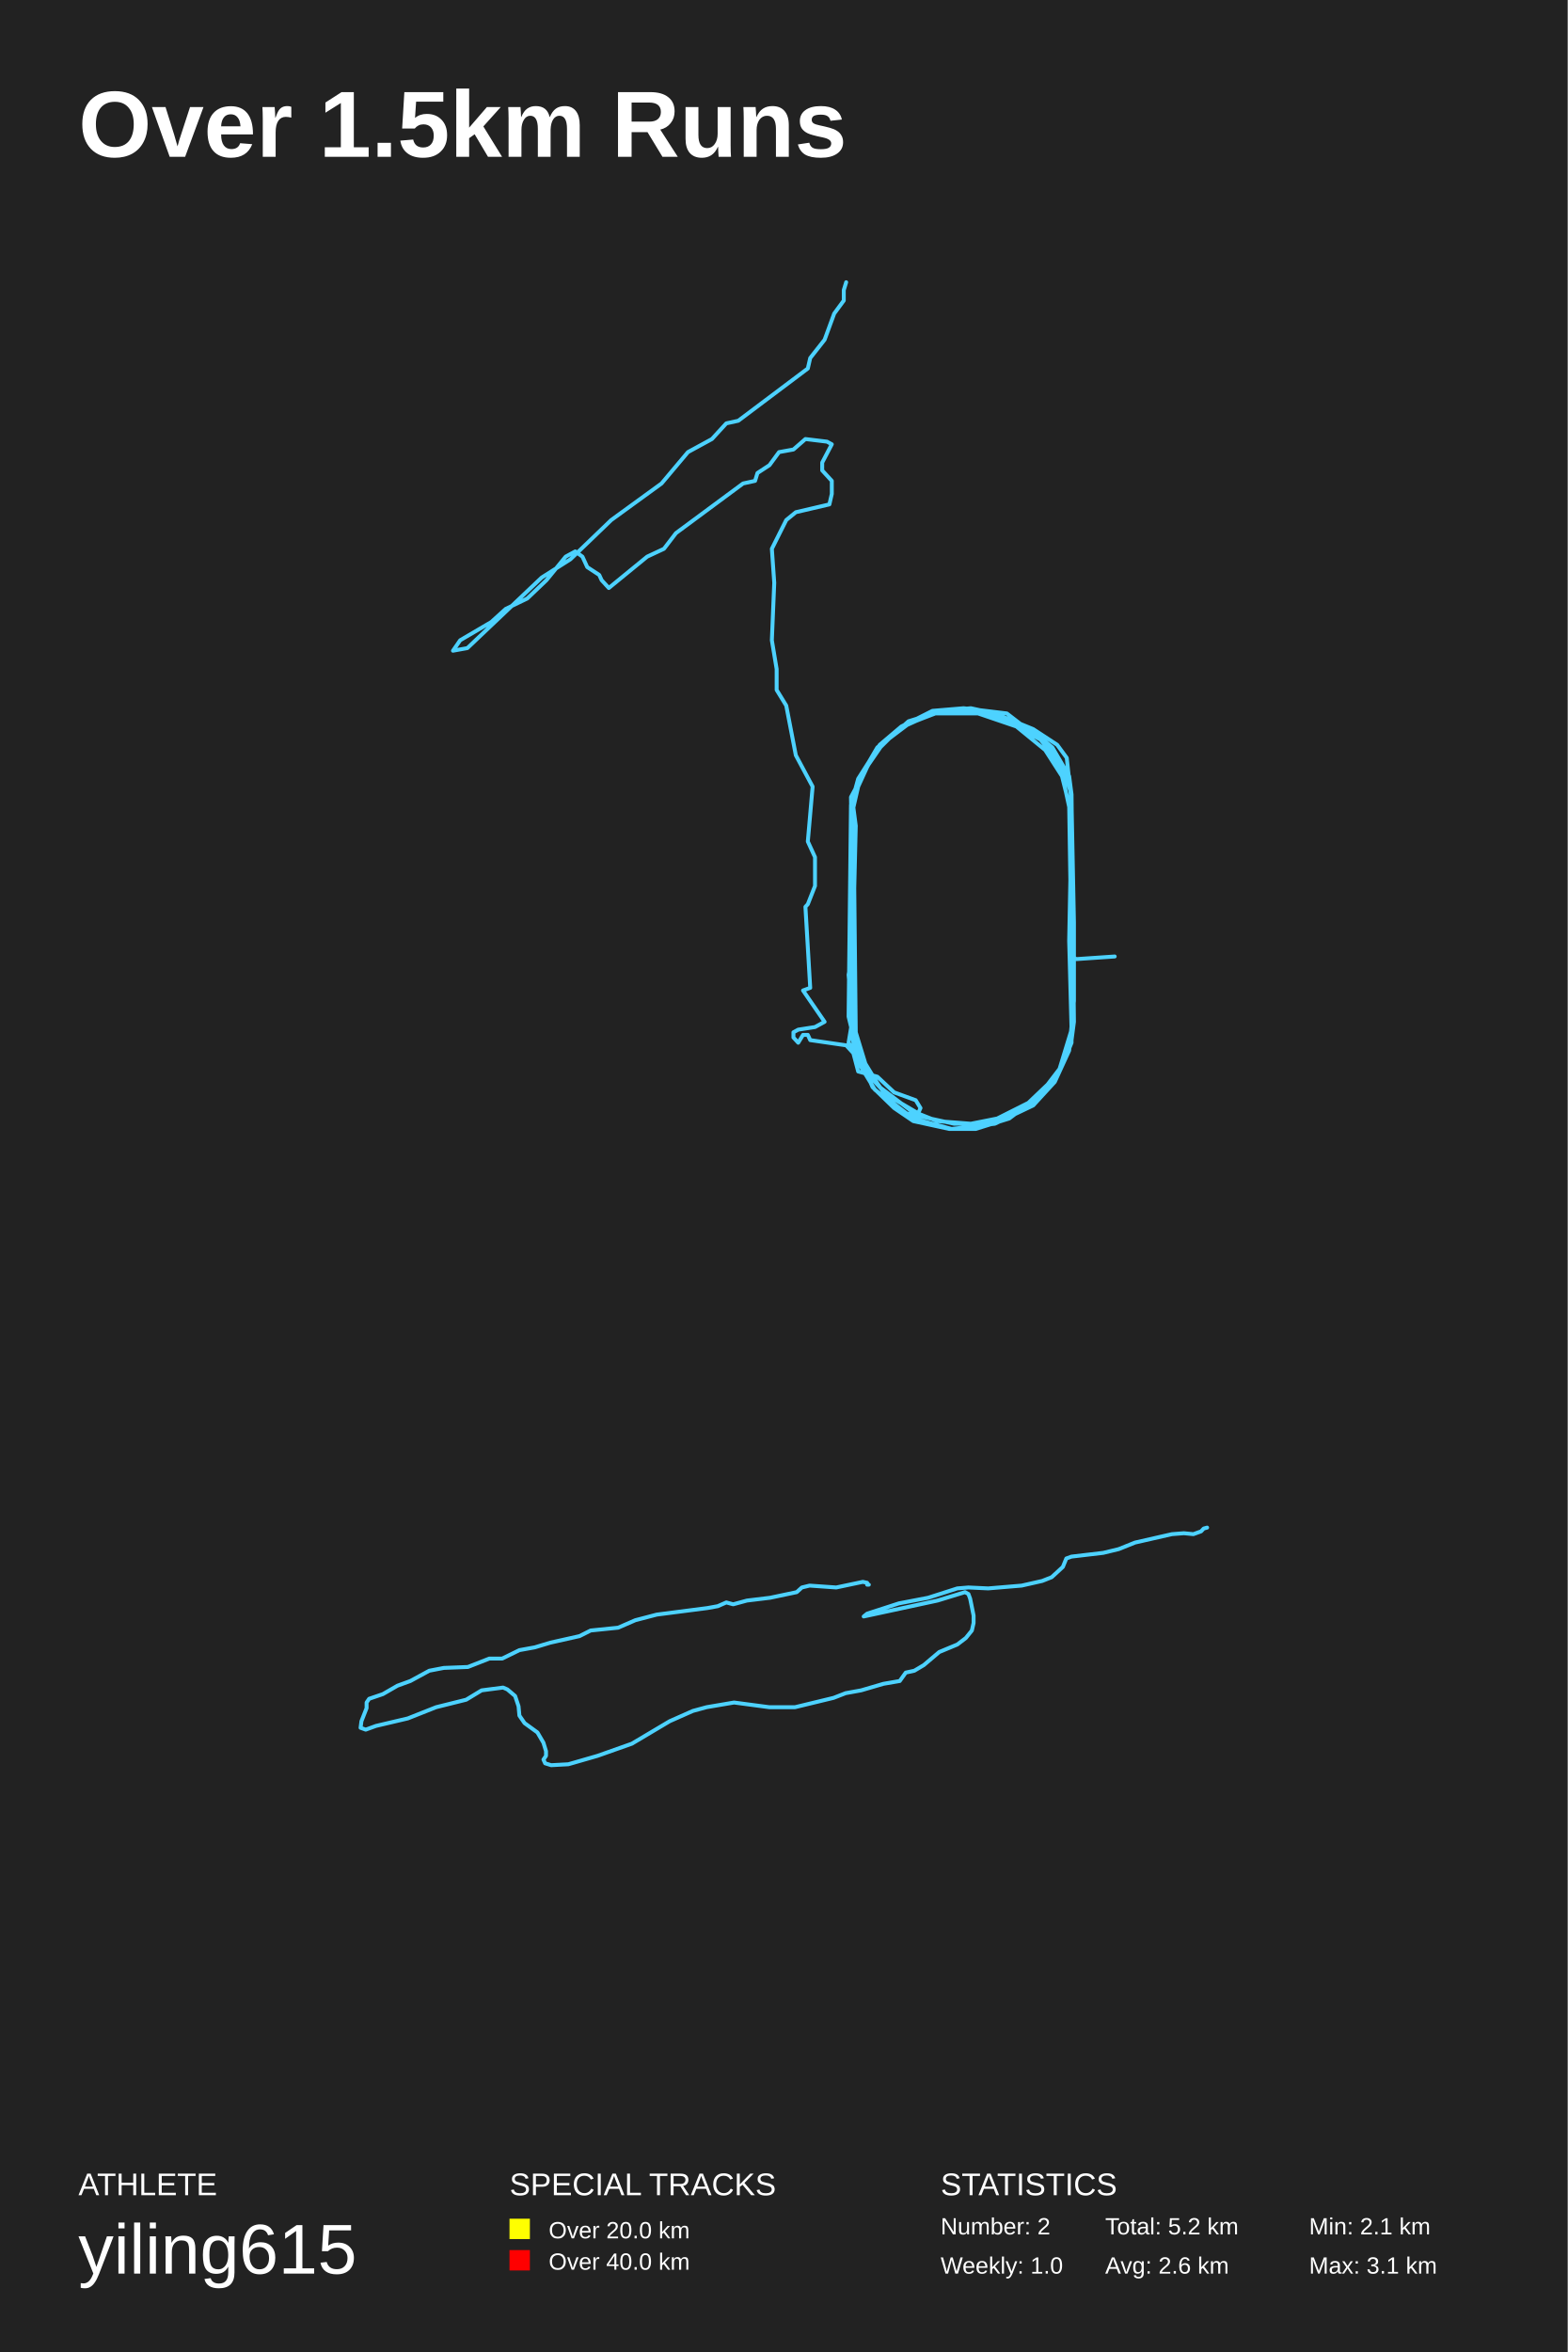
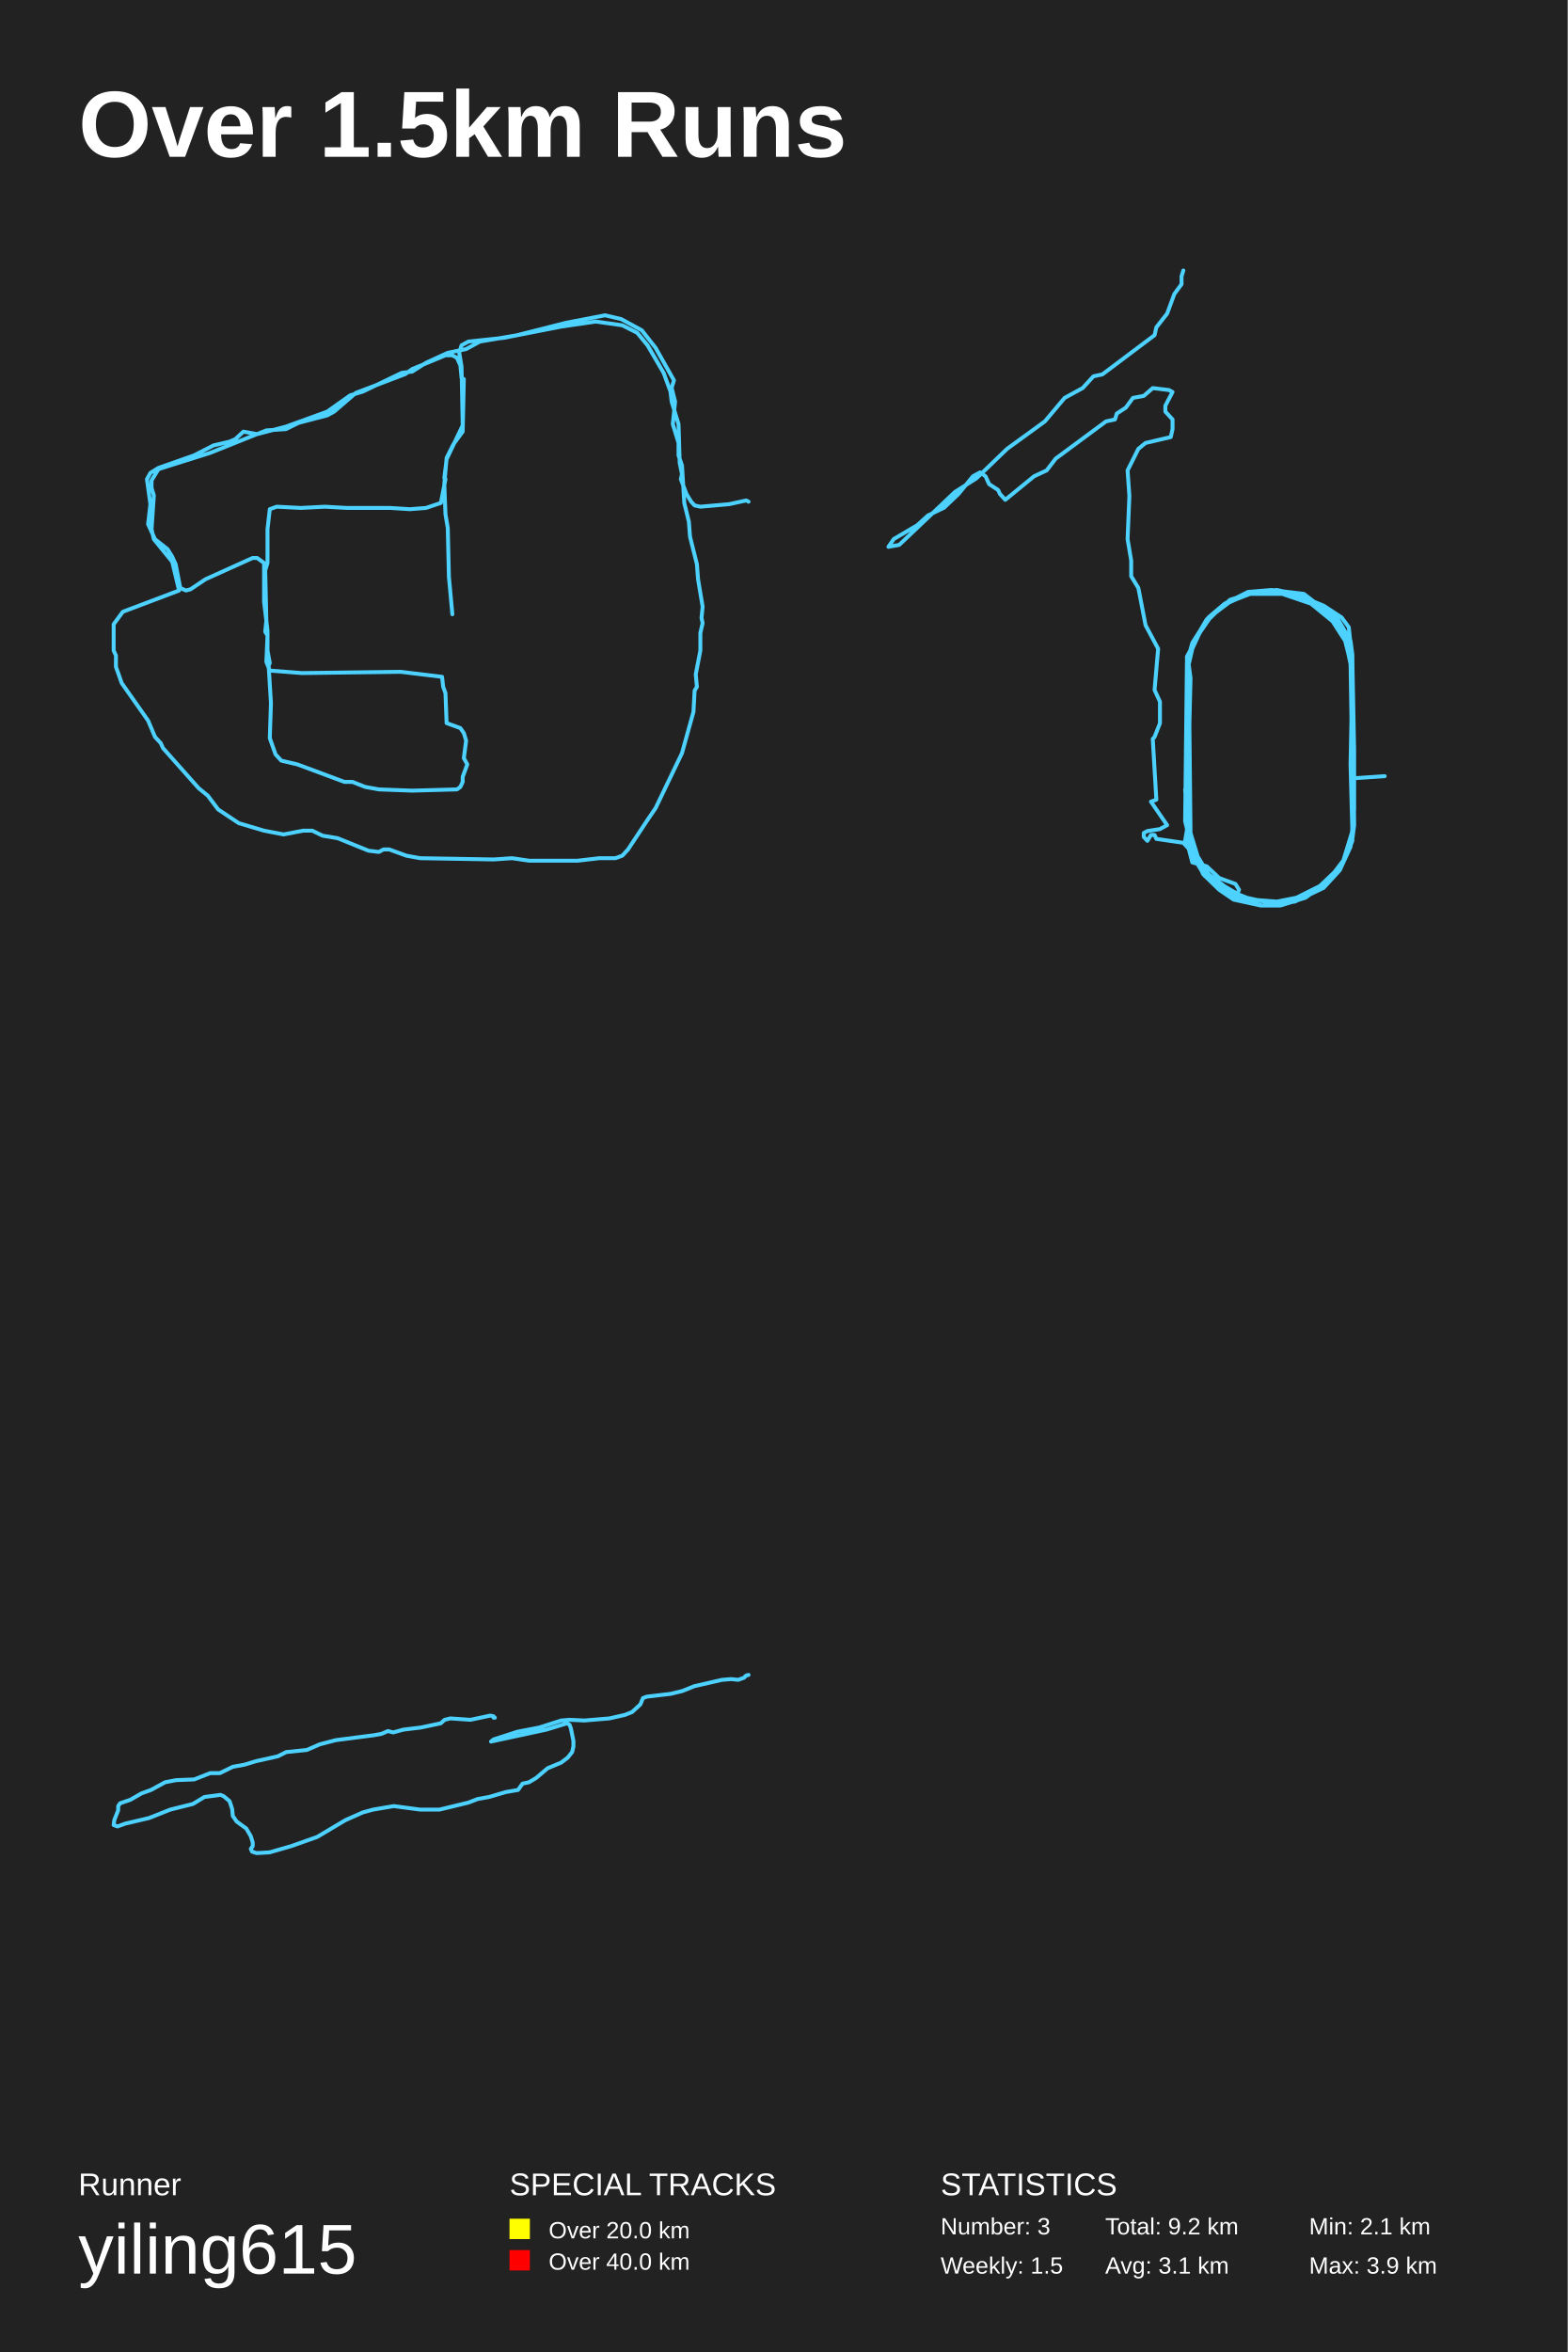
<svg xmlns="http://www.w3.org/2000/svg" baseProfile="full" height="300mm" version="1.1" viewBox="0,0,200,300" width="200mm">
  <defs />
  <rect fill="#222222" height="300" width="200" x="0" y="0" />
  <text fill="#FFFFFF" style="font-size:12px; font-family:Arial; font-weight:bold;" x="10" y="20">Over 1.5km Runs</text>
-   <text fill="#FFFFFF" style="font-size:4px; font-family:Arial" x="10" y="280">ATHLETE</text>
+   <text fill="#FFFFFF" style="font-size:4px; font-family:Arial" x="10" y="280">Runner</text>
  <text fill="#FFFFFF" style="font-size:9px; font-family:Arial" x="10" y="290">yiling615</text>
  <text fill="#FFFFFF" style="font-size:4px; font-family:Arial" x="65" y="280">SPECIAL TRACKS</text>
  <rect fill="yellow" height="2.6" width="2.6" x="65" y="283" />
  <text fill="#FFFFFF" style="font-size:3px; font-family:Arial" x="70" y="285.5">Over 20.0 km</text>
  <rect fill="red" height="2.6" width="2.6" x="65" y="287" />
  <text fill="#FFFFFF" style="font-size:3px; font-family:Arial" x="70" y="289.5">Over 40.0 km</text>
  <text fill="#FFFFFF" style="font-size:4px; font-family:Arial" x="120" y="280">STATISTICS</text>
-   <text fill="#FFFFFF" style="font-size:3px; font-family:Arial" x="120" y="285">Number: 2</text>
-   <text fill="#FFFFFF" style="font-size:3px; font-family:Arial" x="120" y="290">Weekly: 1.0</text>
-   <text fill="#FFFFFF" style="font-size:3px; font-family:Arial" x="141" y="285">Total: 5.2 km</text>
-   <text fill="#FFFFFF" style="font-size:3px; font-family:Arial" x="141" y="290">Avg: 2.6 km</text>
+   <text fill="#FFFFFF" style="font-size:3px; font-family:Arial" x="120" y="285">Number: 3</text>
+   <text fill="#FFFFFF" style="font-size:3px; font-family:Arial" x="120" y="290">Weekly: 1.5</text>
+   <text fill="#FFFFFF" style="font-size:3px; font-family:Arial" x="141" y="285">Total: 9.2 km</text>
+   <text fill="#FFFFFF" style="font-size:3px; font-family:Arial" x="141" y="290">Avg: 3.1 km</text>
  <text fill="#FFFFFF" style="font-size:3px; font-family:Arial" x="167" y="285">Min: 2.1 km</text>
-   <text fill="#FFFFFF" style="font-size:3px; font-family:Arial" x="167" y="290">Max: 3.1 km</text>
-   <polyline fill="none" points="142.211,122 137.317,122.334 136.705,122 136.399,102.667 135.482,99 133.34,95.667 129.67,92.667 124.776,91 119.27,91 115.906,92.334 111.929,95.334 109.788,99 108.87,102.334 109.176,131.667 110.4,135.667 112.235,138.667 116.211,141.667 119.576,143 123.858,143.333 127.223,142.667 131.199,140.667 133.646,138.333 135.176,136.333 136.705,131.333 136.399,120 136.705,104.334 135.482,98.667 133.646,95 128.446,91 122.941,90.334 118.964,90.667 114.988,92.667 112.235,95 109.482,99.334 108.565,102.667 108.259,129.667 109.788,136 111.623,139 115.6,142 121.717,143.333 125.082,143.333 129.364,142 132.729,139.667 135.482,136 136.705,133 136.705,101.334 136.399,99 134.258,95.334 131.811,93.334 126.917,91.334 123.552,90.667 118.964,91 115.294,92.667 111.929,95.334 109.482,100 108.565,104 108.87,129.333 108.259,133 113.459,140.333 116.517,142.667 121.411,144.0 126.917,143.333 131.811,141 134.564,138 136.399,134 137.011,127.667 137.011,117.667 136.705,102.334 136.093,96.667 134.87,95 131.811,93 126.917,91 123.858,90.334 120.188,90.667 115.906,92 112.541,95 110.706,97.667 109.482,100.334 108.87,103 109.176,105.334 108.565,130.667 108.87,133 111.317,138.667 114.07,141.333 116.517,143 121.105,144.0 124.47,144.0 128.752,142.667 132.729,139.667 135.176,136.667 136.705,132.667 137.011,130.333 136.705,101.334 135.482,97.667 132.729,94.334 126.611,91 124.164,90.667 120.188,90.667 114.988,92.667 111.623,96 108.565,101.667 108.87,121 108.259,124.334 108.87,131.333 109.788,134.667 111.012,137.333 113.153,139.667 117.129,142 117.435,141.333 116.823,140.333 114.07,139.333 111.929,137.333 109.482,136.667 108.87,134.333 107.953,133.333 103.365,132.667 103.059,132 102.447,132 101.835,133 101.224,132.333 101.224,131.667 101.835,131.333 103.976,131 105.2,130.333 102.447,126.334 103.365,126 102.753,115.667 103.059,115.334 103.976,113 103.976,109.334 103.059,107.334 103.671,100.334 101.529,96.334 100.306,90 99.082,88 99.082,85.334 98.471,81.667 98.776,74.334 98.471,70 100.306,66.334 101.529,65.334 105.812,64.334 106.118,63 106.118,61.334 104.894,60 104.894,59 106.118,56.667 105.506,56.334 102.753,56 101.224,57.334 99.388,57.667 98.165,59.334 96.635,60.334 96.329,61.334 94.8,61.667 86.236,68 84.706,70 82.565,71 77.671,75 76.753,74 76.448,73.334 74.918,72.334 74.306,71 73.389,70.334 72.165,71 69.718,74 67.271,76.334 64.518,77.667 62.683,79.334 58.707,81.667 57.789,83 59.624,82.667 69.107,73.667 72.777,71.334 77.977,66.334 84.4,61.667 87.765,57.667 90.824,56 92.659,54 94.188,53.667 103.059,47 103.365,45.667 105.2,43.333 106.423,40 107.647,38.333 107.647,37 107.953,36.0" stroke="#4DD2FF" stroke-linecap="round" stroke-linejoin="round" stroke-width="0.5" />
-   <polyline fill="none" points="110.844,202.126 110.625,202.126 110.625,201.887 110.077,201.768 106.682,202.484 103.286,202.245 102.3,202.484 101.643,203.08 98.247,203.796 95.29,204.154 93.538,204.631 92.661,204.393 91.566,204.87 90.252,205.109 83.789,205.944 81.051,206.66 78.86,207.614 75.355,207.972 73.931,208.688 70.207,209.523 68.235,210.119 66.264,210.477 64.073,211.551 62.43,211.551 59.692,212.625 56.625,212.744 54.763,213.102 52.353,214.414 50.71,215.011 48.848,216.085 47.095,216.681 46.767,217.158 46.767,217.874 46.11,219.545 46.0,220.38 46.657,220.618 47.972,220.141 52.024,219.187 55.639,217.755 59.473,216.8 61.444,215.607 64.183,215.25 64.73,215.488 65.716,216.323 66.154,217.636 66.264,218.829 66.921,219.783 68.564,220.976 69.331,222.289 69.659,223.362 69.659,223.959 69.331,224.436 69.55,224.913 70.316,225.152 72.507,225.033 76.231,223.959 80.613,222.408 85.432,219.545 88.389,218.232 90.142,217.755 93.647,217.158 98.138,217.755 101.424,217.755 106.353,216.562 107.886,215.965 109.858,215.607 112.706,214.772 114.787,214.414 115.554,213.341 116.649,213.102 117.854,212.386 119.826,210.716 122.126,209.761 123.221,208.926 123.988,207.972 124.207,207.017 124.207,206.063 123.769,203.915 123.55,203.319 123.112,203.08 119.606,204.154 110.187,206.182 110.625,205.824 114.677,204.512 118.402,203.796 122.126,202.603 123.55,202.484 126.069,202.603 130.341,202.245 132.97,201.649 134.174,201.171 135.598,199.859 136.037,198.785 136.694,198.547 140.746,198.069 142.718,197.592 144.799,196.757 149.509,195.683 151.043,195.564 152.247,195.683 153.233,195.325 153.562,194.967 154.0,194.848" stroke="#4DD2FF" stroke-linecap="round" stroke-linejoin="round" stroke-width="0.5" />
+   <text fill="#FFFFFF" style="font-size:3px; font-family:Arial" x="167" y="290">Max: 3.9 km</text>
+   <polyline fill="none" points="57.71,78.351 57.27,73.564 57.124,67.341 56.831,65.586 56.684,61.757 56.977,58.406 57.856,56.651 59.028,55.055 59.175,48.354 58.882,48.194 58.735,46.599 58.296,45.641 57.71,45.322 56.831,45.322 52.583,47.077 51.704,47.716 45.406,50.109 42.623,52.503 41.744,52.981 38.082,53.939 36.471,54.736 33.981,54.896 26.804,57.768 20.212,59.842 19.334,61.278 19.334,62.236 19.627,63.193 19.334,67.501 19.627,68.778 21.97,71.65 22.849,75.319 15.672,78.032 14.5,79.627 14.5,82.978 14.793,83.616 14.793,85.052 15.525,87.127 18.894,91.913 19.773,93.988 20.505,94.785 20.798,95.424 25.339,100.529 26.511,101.487 27.829,103.242 30.466,104.997 33.688,105.954 36.178,106.433 38.668,105.954 39.84,105.954 41.158,106.592 43.062,106.912 47.017,108.507 48.335,108.667 48.921,108.348 49.654,108.348 51.851,109.145 53.608,109.464 62.983,109.624 65.326,109.464 67.524,109.784 73.675,109.784 76.458,109.464 78.509,109.464 79.388,109.145 80.12,108.348 82.757,104.359 83.636,103.082 87.005,96.062 88.469,90.796 88.616,88.084 88.909,87.605 88.762,86.01 89.348,82.978 89.348,80.744 89.641,79.468 89.495,78.83 89.641,77.394 89.055,73.883 88.909,71.969 88.03,68.458 87.883,66.544 87.297,64.15 87.005,59.364 86.565,58.087 86.565,56.492 85.833,54.098 86.126,51.226 85.686,49.471 85.979,48.514 83.636,44.365 81.878,42.131 79.241,40.695 77.191,40.216 72.211,41.174 65.912,42.769 61.225,43.567 59.467,44.525 57.124,45.003 54.341,46.28 52.583,47.397 51.265,47.556 46.285,49.95 44.674,50.428 41.744,52.503 36.471,54.417 32.809,55.375 31.052,55.055 30.026,56.013 29.294,56.332 27.243,56.811 24.753,58.087 20.212,59.683 19.187,60.321 18.748,61.119 19.187,64.31 18.894,66.863 19.773,68.778 21.384,70.054 21.97,71.011 22.41,71.969 22.995,75 23.728,75.319 24.314,75.16 26.218,73.883 32.223,71.171 32.809,71.171 33.688,71.809 33.688,76.755 34.127,80.425 34.127,82.978 34.42,84.574 34.274,84.893 34.567,89.68 34.42,94.147 35.153,96.221 35.885,97.019 37.936,97.498 43.941,99.732 44.967,99.732 46.578,100.37 48.335,100.689 52.583,100.848 58.296,100.689 58.735,100.37 59.028,99.732 59.028,99.093 59.614,97.498 59.175,96.7 59.467,94.466 59.175,93.509 58.735,92.871 56.977,92.232 56.831,88.403 56.538,87.605 56.392,86.329 51.118,85.691 38.522,85.85 34.42,85.531 33.981,84.414 34.127,81.063 33.835,80.585 33.981,79.149 33.835,72.766 34.127,71.809 34.127,67.501 34.42,64.948 35.299,64.629 38.375,64.789 41.451,64.629 44.234,64.789 49.8,64.789 52.29,64.948 54.341,64.789 56.245,64.15 56.831,61.119 56.684,60.959 56.977,58.566 59.028,54.258 58.882,46.758 58.589,45.003 58.882,44.046 59.76,43.567 64.301,43.088 71.625,41.652 76.019,41.014 79.388,41.493 81.292,42.45 82.61,44.046 84.661,47.556 85.54,49.95 85.686,51.226 86.565,54.098 86.712,59.044 87.005,60.48 86.858,61.119 87.59,63.033 88.176,63.991 88.616,64.469 89.348,64.629 93.01,64.31 95.207,63.831 95.5,63.991" stroke="#4DD2FF" stroke-linecap="round" stroke-linejoin="round" stroke-width="0.5" />
+   <polyline fill="none" points="176.658,99 172.988,99.25 172.529,99 172.299,84.5 171.611,81.75 170.005,79.25 167.252,77 163.582,75.75 159.453,75.75 156.929,76.75 153.947,79 152.341,81.75 151.653,84.25 151.882,106.25 152.8,109.25 154.176,111.5 157.159,113.75 159.682,114.75 162.894,115 165.417,114.5 168.4,113 170.235,111.25 171.382,109.75 172.529,106 172.299,97.5 172.529,85.75 171.611,81.5 170.235,78.75 166.335,75.75 162.206,75.25 159.223,75.5 156.241,77 154.176,78.75 152.112,82 151.423,84.5 151.194,104.75 152.341,109.5 153.717,111.75 156.7,114 161.288,115 163.811,115 167.023,114 169.547,112.25 171.611,109.5 172.529,107.25 172.529,83.5 172.299,81.75 170.694,79 168.858,77.5 165.188,76 162.664,75.5 159.223,75.75 156.47,77 153.947,79 152.112,82.5 151.423,85.5 151.653,104.5 151.194,107.25 155.094,112.75 157.388,114.5 161.058,115.5 165.188,115 168.858,113.25 170.923,111 172.299,108 172.758,103.25 172.758,95.75 172.529,84.25 172.07,80 171.152,78.75 168.858,77.25 165.188,75.75 162.894,75.25 160.141,75.5 156.929,76.5 154.406,78.75 153.029,80.75 152.112,82.75 151.653,84.75 151.882,86.5 151.423,105.5 151.653,107.25 153.488,111.5 155.553,113.5 157.388,114.75 160.829,115.5 163.353,115.5 166.564,114.5 169.547,112.25 171.382,110 172.529,107 172.758,105.25 172.529,83.5 171.611,80.75 169.547,78.25 164.958,75.75 163.123,75.5 160.141,75.5 156.241,77 153.717,79.5 151.423,83.75 151.653,98.25 151.194,100.75 151.653,106 152.341,108.5 153.259,110.5 154.864,112.25 157.847,114 158.076,113.5 157.617,112.75 155.553,112 153.947,110.5 152.112,110 151.653,108.25 150.965,107.5 147.523,107 147.294,106.5 146.835,106.5 146.376,107.25 145.918,106.75 145.918,106.25 146.376,106 147.982,105.75 148.9,105.25 146.835,102.25 147.523,102 147.065,94.25 147.294,94 147.982,92.25 147.982,89.5 147.294,88 147.753,82.75 146.147,79.75 145.229,75 144.312,73.5 144.312,71.5 143.853,68.75 144.082,63.25 143.853,60 145.229,57.25 146.147,56.5 149.359,55.75 149.588,54.75 149.588,53.5 148.671,52.5 148.671,51.75 149.588,50 149.129,49.75 147.065,49.5 145.918,50.5 144.541,50.75 143.624,52 142.477,52.75 142.247,53.5 141.1,53.75 134.677,58.5 133.53,60 131.924,60.75 128.253,63.75 127.565,63 127.336,62.5 126.189,61.75 125.73,60.75 125.042,60.25 124.124,60.75 122.289,63 120.453,64.75 118.389,65.75 117.012,67 114.03,68.75 113.342,69.75 114.718,69.5 121.83,62.75 124.583,61 128.483,57.25 133.3,53.75 135.824,50.75 138.118,49.5 139.494,48 140.641,47.75 147.294,42.75 147.523,41.75 148.9,40 149.818,37.5 150.735,36.25 150.735,35.25 150.965,34.5" stroke="#4DD2FF" stroke-linecap="round" stroke-linejoin="round" stroke-width="0.5" />
+   <polyline fill="none" points="63.133,219.094 62.969,219.094 62.969,218.915 62.558,218.826 60.011,219.363 57.465,219.184 56.725,219.363 56.232,219.81 53.686,220.347 51.468,220.616 50.153,220.973 49.496,220.795 48.674,221.152 47.689,221.331 42.842,221.958 40.788,222.495 39.145,223.21 36.516,223.479 35.448,224.016 32.655,224.642 31.176,225.09 29.698,225.358 28.055,226.163 26.823,226.163 24.769,226.969 22.469,227.058 21.072,227.327 19.265,228.311 18.032,228.758 16.636,229.563 15.322,230.011 15.075,230.369 15.075,230.906 14.582,232.158 14.5,232.785 14.993,232.964 15.979,232.606 19.018,231.89 21.729,230.816 24.604,230.1 26.083,229.206 28.137,228.937 28.548,229.116 29.287,229.742 29.616,230.727 29.698,231.622 30.191,232.337 31.423,233.232 31.998,234.216 32.244,235.022 32.244,235.469 31.998,235.827 32.162,236.185 32.737,236.364 34.38,236.274 37.173,235.469 40.459,234.306 44.074,232.158 46.292,231.174 47.606,230.816 50.235,230.369 53.603,230.816 56.068,230.816 59.765,229.921 60.915,229.474 62.394,229.206 64.529,228.579 66.09,228.311 66.665,227.505 67.487,227.327 68.39,226.79 69.869,225.537 71.594,224.821 72.416,224.195 72.991,223.479 73.155,222.763 73.155,222.047 72.827,220.437 72.662,219.989 72.334,219.81 69.705,220.616 62.64,222.137 62.969,221.868 66.008,220.884 68.801,220.347 71.594,219.452 72.662,219.363 74.552,219.452 77.756,219.184 79.727,218.736 80.631,218.379 81.699,217.394 82.027,216.589 82.52,216.41 85.56,216.052 87.039,215.694 88.599,215.068 92.132,214.262 93.282,214.173 94.186,214.262 94.925,213.994 95.171,213.726 95.5,213.636" stroke="#4DD2FF" stroke-linecap="round" stroke-linejoin="round" stroke-width="0.5" />
</svg>
